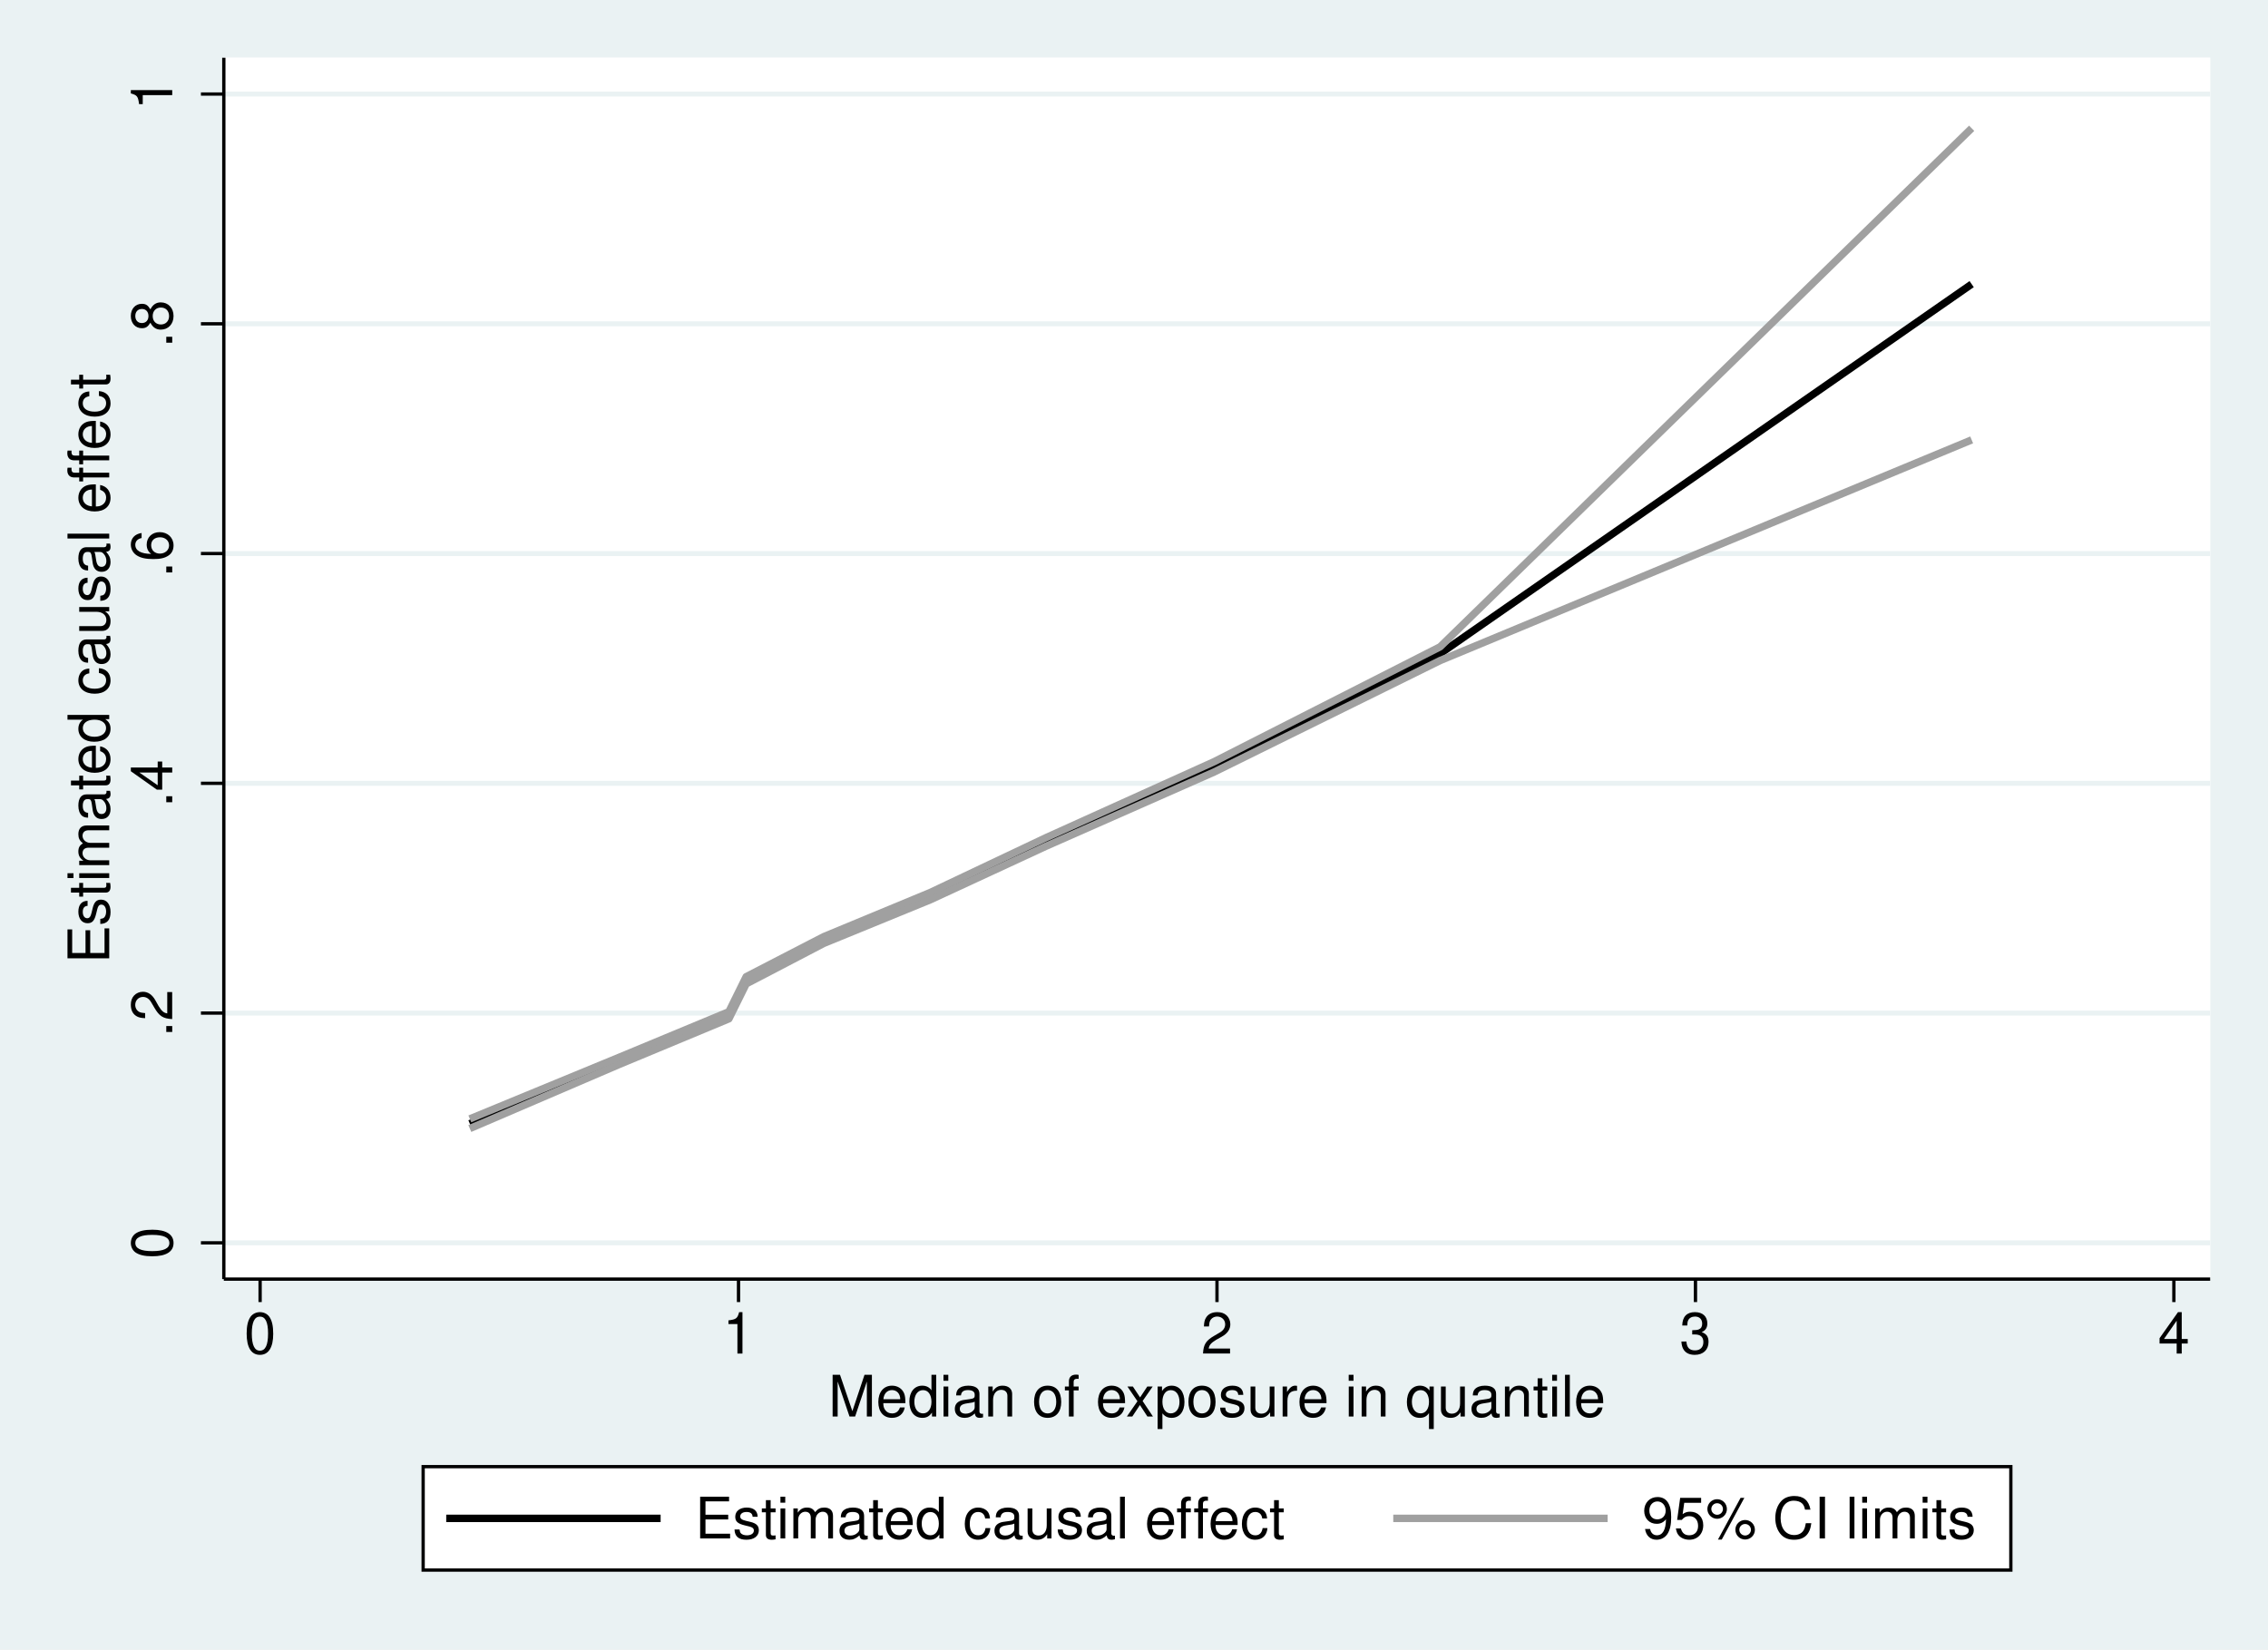
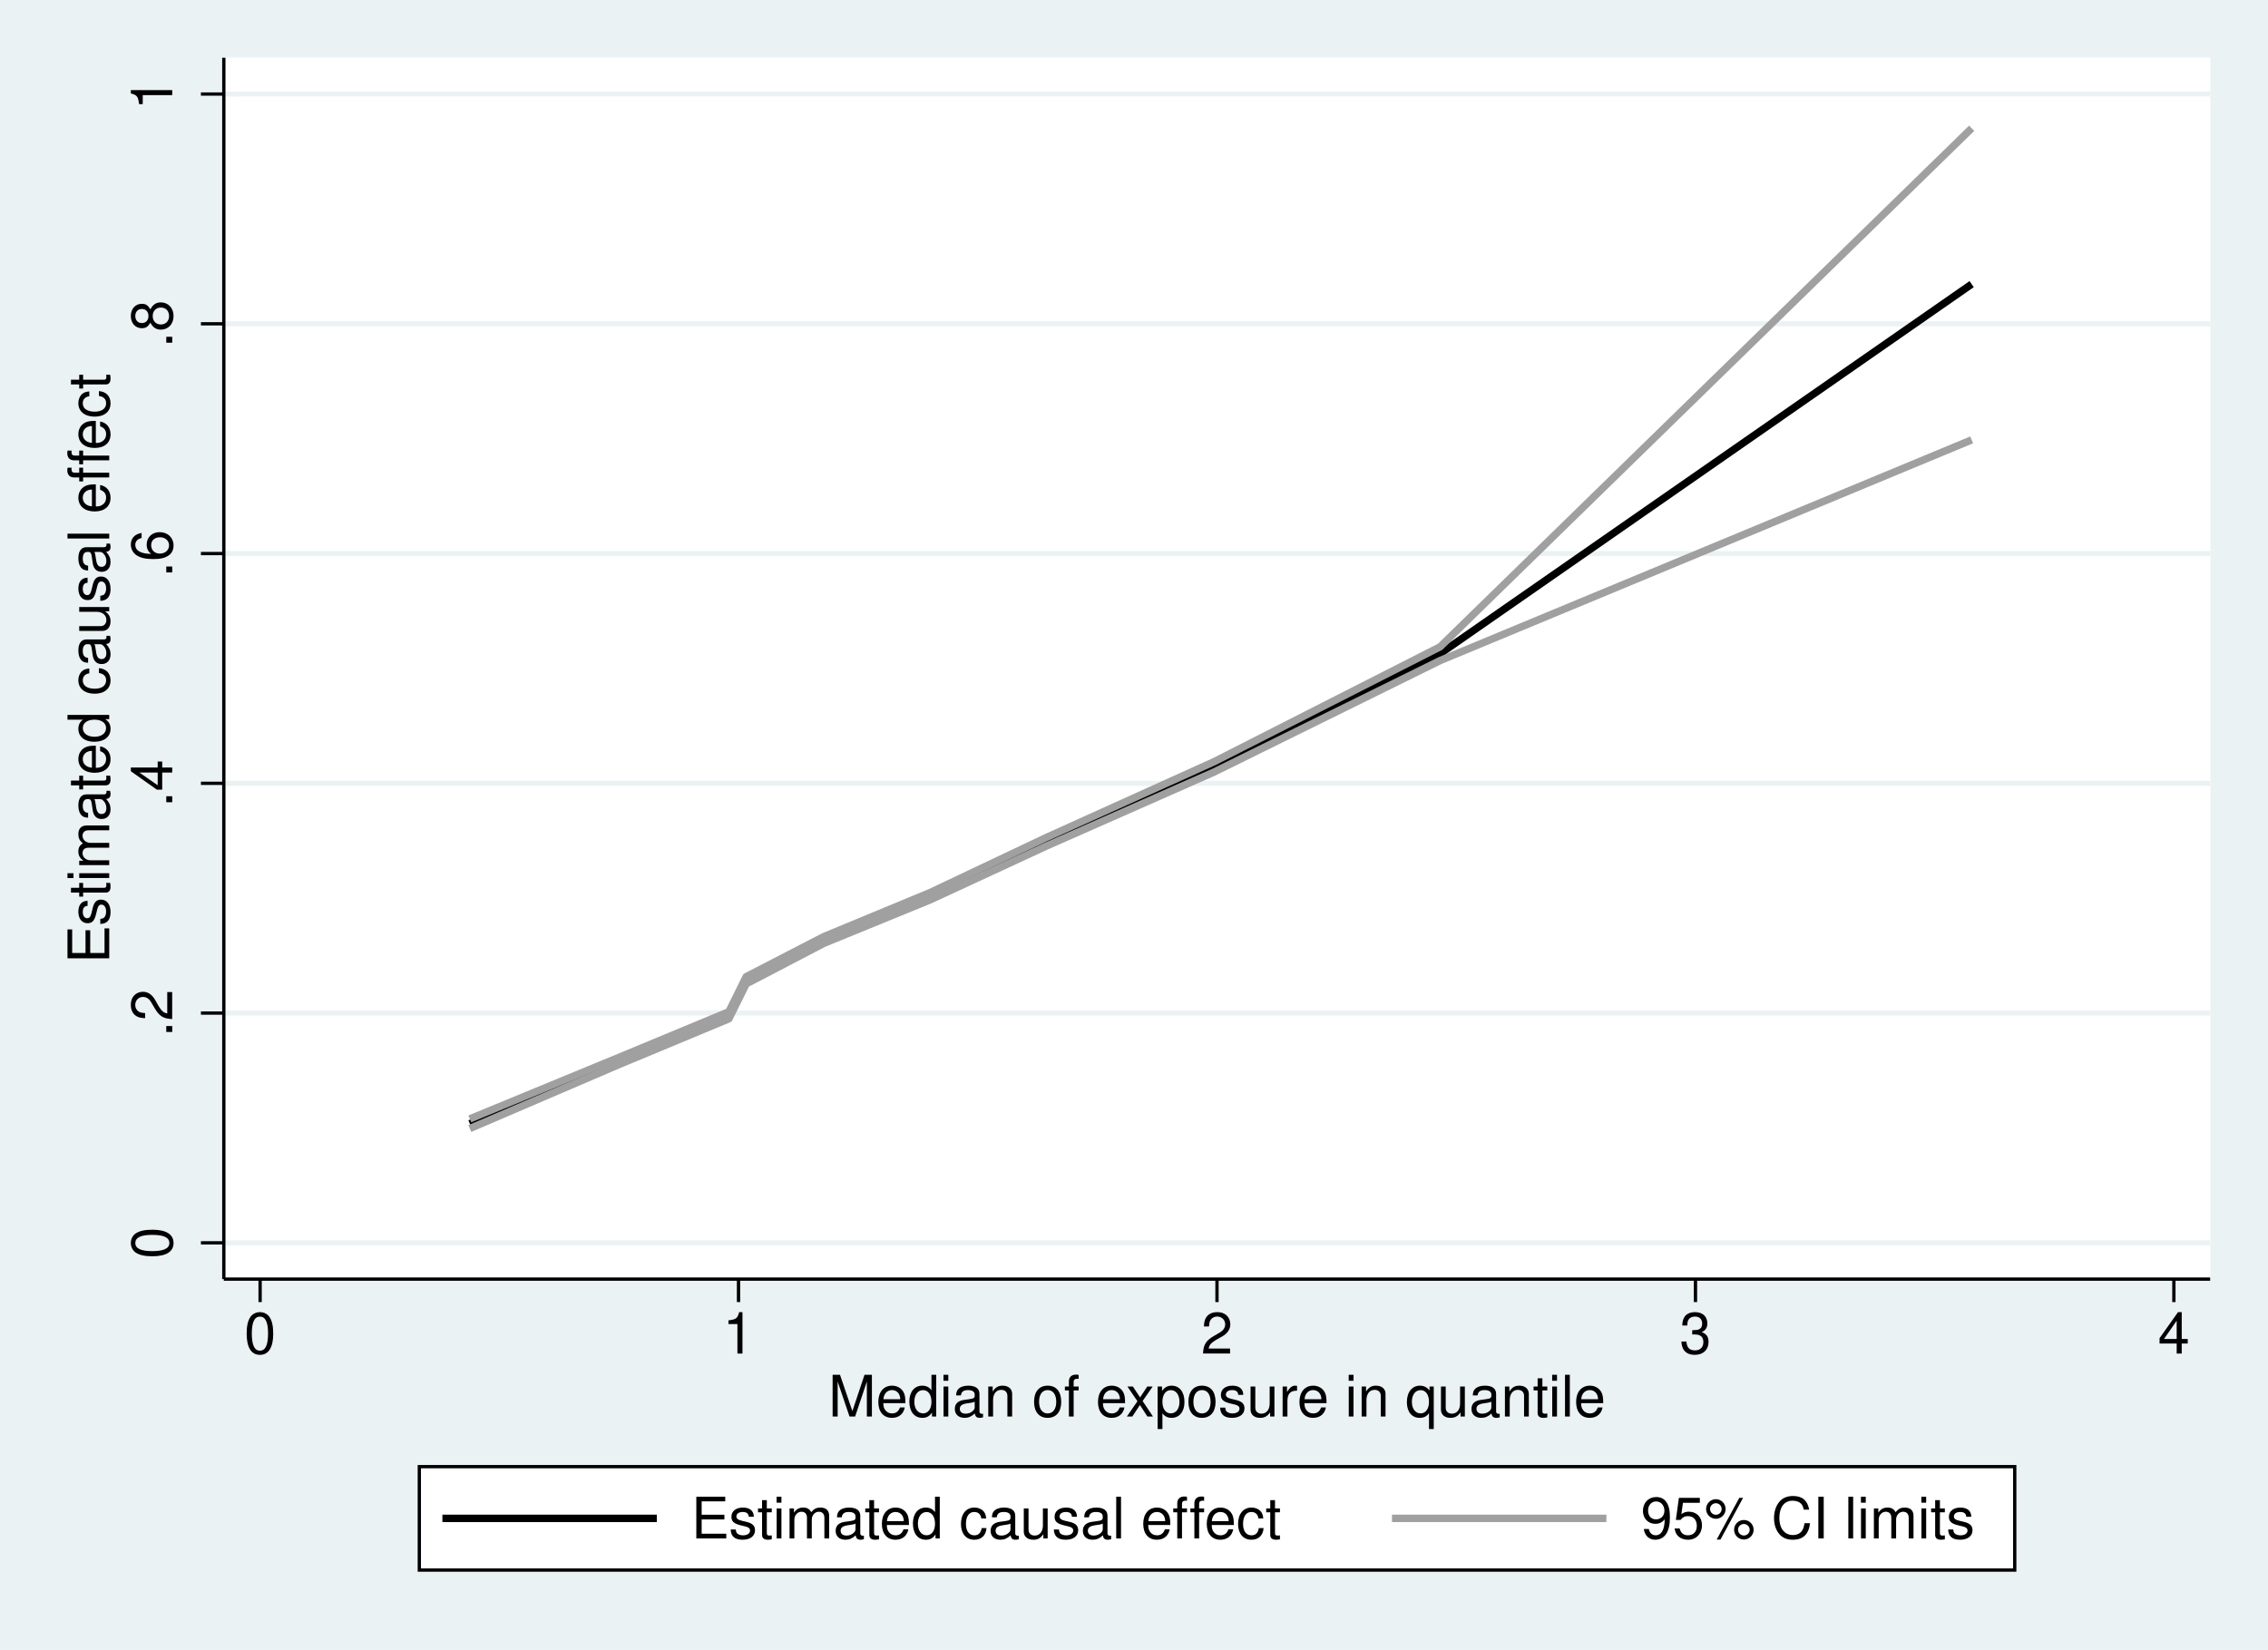
<svg xmlns="http://www.w3.org/2000/svg" version="1.1" width="5.500in" height="4.000in" viewBox="0 0 3960 2880">
  <rect x="0" y="0" width="3960" height="2880" style="fill:#EAF2F3;stroke:none" />
  <rect x="0.00" y="0.00" width="3959.88" height="2880.00" style="fill:#EAF2F3" />
  <rect x="2.88" y="2.88" width="3954.12" height="2874.24" style="fill:none;stroke:#EAF2F3;stroke-width:5.76" />
  <rect x="390.80" y="100.86" width="3468.22" height="2132.77" style="fill:#FFFFFF" />
  <rect x="393.68" y="103.74" width="3462.46" height="2127.01" style="fill:none;stroke:#FFFFFF;stroke-width:5.76" />
  <line x1="390.80" y1="2170.27" x2="3859.02" y2="2170.27" style="stroke:#EAF2F3;stroke-width:8.64" />
  <line x1="390.80" y1="1769.06" x2="3859.02" y2="1769.06" style="stroke:#EAF2F3;stroke-width:8.64" />
  <line x1="390.80" y1="1367.85" x2="3859.02" y2="1367.85" style="stroke:#EAF2F3;stroke-width:8.64" />
  <line x1="390.80" y1="966.64" x2="3859.02" y2="966.64" style="stroke:#EAF2F3;stroke-width:8.64" />
  <line x1="390.80" y1="565.43" x2="3859.02" y2="565.43" style="stroke:#EAF2F3;stroke-width:8.64" />
  <line x1="390.80" y1="164.22" x2="3859.02" y2="164.22" style="stroke:#EAF2F3;stroke-width:8.64" />
  <path d=" M820.34 1962.24 L1081.70 1852.22 L1272.65 1772.90 L1302.84 1711.76 L1438.22 1641.47 L1624.47 1564.87 L1826.55 1470.07 L2119.84 1339.14 L2514.48 1141.51 L3442.60 496.13" stroke-linejoin="round" style="fill:none;stroke:#000000;stroke-width:12.96" />
  <path d=" M820.34 1970.66 L1081.70 1858.54 L1272.65 1779.09 L1302.84 1718.07 L1438.22 1647.41 L1624.47 1571.18 L1826.55 1477.62 L2119.84 1348.17 L2514.48 1153.51 L3442.60 768.14" stroke-linejoin="round" style="fill:none;stroke:#A0A0A0;stroke-width:12.96" />
  <path d=" M820.34 1953.83 L1081.70 1846.04 L1272.65 1766.71 L1302.84 1705.58 L1438.22 1635.65 L1624.47 1558.43 L1826.55 1462.65 L2119.84 1330.11 L2514.48 1129.50 L3442.60 223.99" stroke-linejoin="round" style="fill:none;stroke:#A0A0A0;stroke-width:12.96" />
  <line x1="390.80" y1="2233.63" x2="390.80" y2="100.86" style="stroke:#000000;stroke-width:5.76" />
  <line x1="390.80" y1="2170.27" x2="350.83" y2="2170.27" style="stroke:#000000;stroke-width:5.76" />
  <text x="300.72" y="2170.27" style="font-family:'Helvetica';font-size:99.99px;fill:#000000" transform="rotate(-90 300.72,2170.27)" text-anchor="middle">0</text>
  <line x1="390.80" y1="1769.06" x2="350.83" y2="1769.06" style="stroke:#000000;stroke-width:5.76" />
  <text x="300.72" y="1769.06" style="font-family:'Helvetica';font-size:99.99px;fill:#000000" transform="rotate(-90 300.72,1769.06)" text-anchor="middle">.2</text>
  <line x1="390.80" y1="1367.85" x2="350.83" y2="1367.85" style="stroke:#000000;stroke-width:5.76" />
  <text x="300.72" y="1367.85" style="font-family:'Helvetica';font-size:99.99px;fill:#000000" transform="rotate(-90 300.72,1367.85)" text-anchor="middle">.4</text>
  <line x1="390.80" y1="966.64" x2="350.83" y2="966.64" style="stroke:#000000;stroke-width:5.76" />
  <text x="300.72" y="966.64" style="font-family:'Helvetica';font-size:99.99px;fill:#000000" transform="rotate(-90 300.72,966.64)" text-anchor="middle">.6</text>
  <line x1="390.80" y1="565.43" x2="350.83" y2="565.43" style="stroke:#000000;stroke-width:5.76" />
  <text x="300.72" y="565.43" style="font-family:'Helvetica';font-size:99.99px;fill:#000000" transform="rotate(-90 300.72,565.43)" text-anchor="middle">.8</text>
  <line x1="390.80" y1="164.22" x2="350.83" y2="164.22" style="stroke:#000000;stroke-width:5.76" />
  <text x="300.72" y="164.22" style="font-family:'Helvetica';font-size:99.99px;fill:#000000" transform="rotate(-90 300.72,164.22)" text-anchor="middle">1</text>
  <text x="190.71" y="1167.25" style="font-family:'Helvetica';font-size:99.99px;fill:#000000" transform="rotate(-90 190.71,1167.25)" text-anchor="middle">Estimated causal effect</text>
  <line x1="390.80" y1="2233.63" x2="3859.02" y2="2233.63" style="stroke:#000000;stroke-width:5.76" />
  <line x1="454.16" y1="2233.63" x2="454.16" y2="2273.73" style="stroke:#000000;stroke-width:5.76" />
  <text x="454.16" y="2363.59" style="font-family:'Helvetica';font-size:99.99px;fill:#000000" text-anchor="middle">0</text>
  <line x1="1289.47" y1="2233.63" x2="1289.47" y2="2273.73" style="stroke:#000000;stroke-width:5.76" />
  <text x="1289.47" y="2363.59" style="font-family:'Helvetica';font-size:99.99px;fill:#000000" text-anchor="middle">1</text>
  <line x1="2124.91" y1="2233.63" x2="2124.91" y2="2273.73" style="stroke:#000000;stroke-width:5.76" />
  <text x="2124.91" y="2363.59" style="font-family:'Helvetica';font-size:99.99px;fill:#000000" text-anchor="middle">2</text>
  <line x1="2960.35" y1="2233.63" x2="2960.35" y2="2273.73" style="stroke:#000000;stroke-width:5.76" />
  <text x="2960.35" y="2363.59" style="font-family:'Helvetica';font-size:99.99px;fill:#000000" text-anchor="middle">3</text>
  <line x1="3795.66" y1="2233.63" x2="3795.66" y2="2273.73" style="stroke:#000000;stroke-width:5.76" />
  <text x="3795.66" y="2363.59" style="font-family:'Helvetica';font-size:99.99px;fill:#000000" text-anchor="middle">4</text>
  <text x="2124.91" y="2473.60" style="font-family:'Helvetica';font-size:99.99px;fill:#000000" text-anchor="middle">Median of exposure in quantile</text>
-   <rect x="735.94" y="2558.24" width="2777.94" height="186.37" style="fill:#FFFFFF" />
-   <rect x="738.82" y="2561.12" width="2772.18" height="180.61" style="fill:none;stroke:#000000;stroke-width:5.76" />
-   <line x1="779.13" y1="2651.43" x2="1153.47" y2="2651.43" style="stroke:#000000;stroke-width:12.96" />
-   <line x1="2432.68" y1="2651.43" x2="2807.02" y2="2651.43" style="stroke:#A0A0A0;stroke-width:12.96" />
-   <text x="1213.49" y="2686.46" style="font-family:'Helvetica';font-size:99.99px;fill:#000000">Estimated causal effect</text>
-   <text x="2867.04" y="2686.46" style="font-family:'Helvetica';font-size:99.99px;fill:#000000">95% CI limits</text>
+   <rect x="729.26" y="2558.24" width="2791.43" height="186.37" style="fill:#FFFFFF" />
+   <rect x="732.14" y="2561.12" width="2785.67" height="180.61" style="fill:none;stroke:#000000;stroke-width:5.76" />
+   <line x1="772.45" y1="2651.43" x2="1146.79" y2="2651.43" style="stroke:#000000;stroke-width:12.96" />
+   <line x1="2430.45" y1="2651.43" x2="2804.79" y2="2651.43" style="stroke:#A0A0A0;stroke-width:12.96" />
+   <text x="1206.81" y="2686.46" style="font-family:'Helvetica';font-size:99.99px;fill:#000000">Estimated causal effect</text>
+   <text x="2864.81" y="2686.46" style="font-family:'Helvetica';font-size:99.99px;fill:#000000">95% CI limits</text>
</svg>
